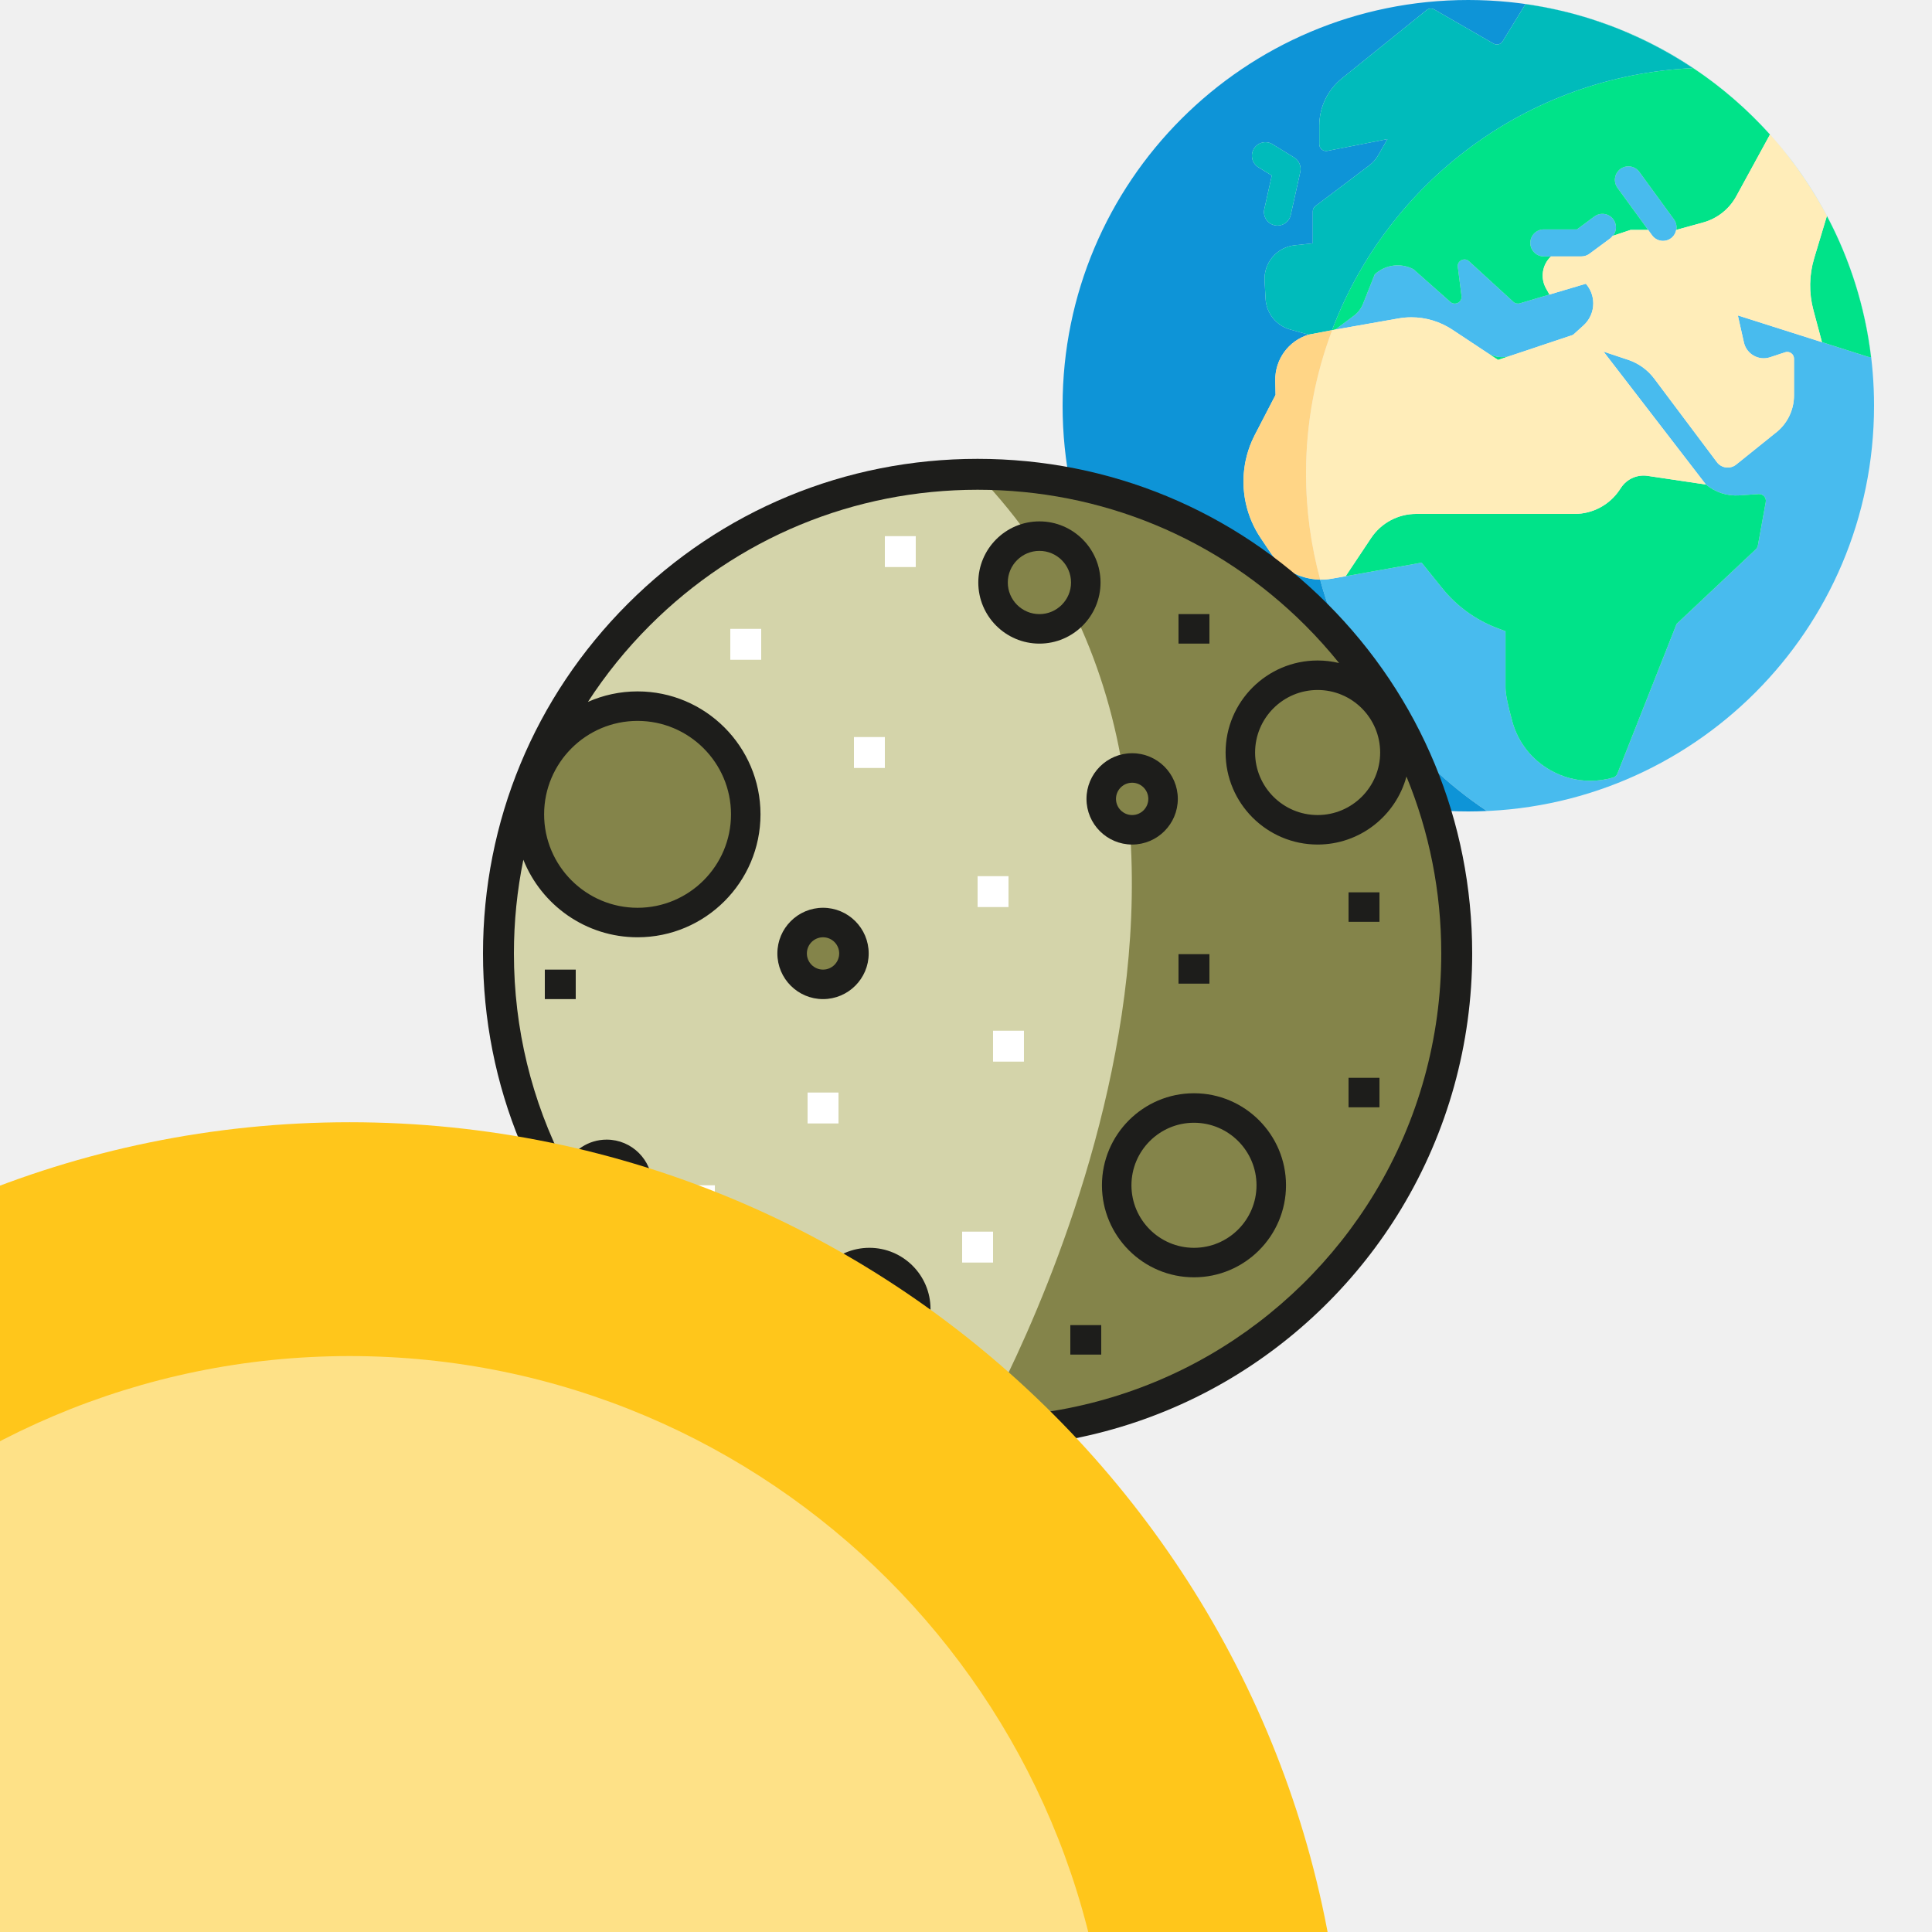
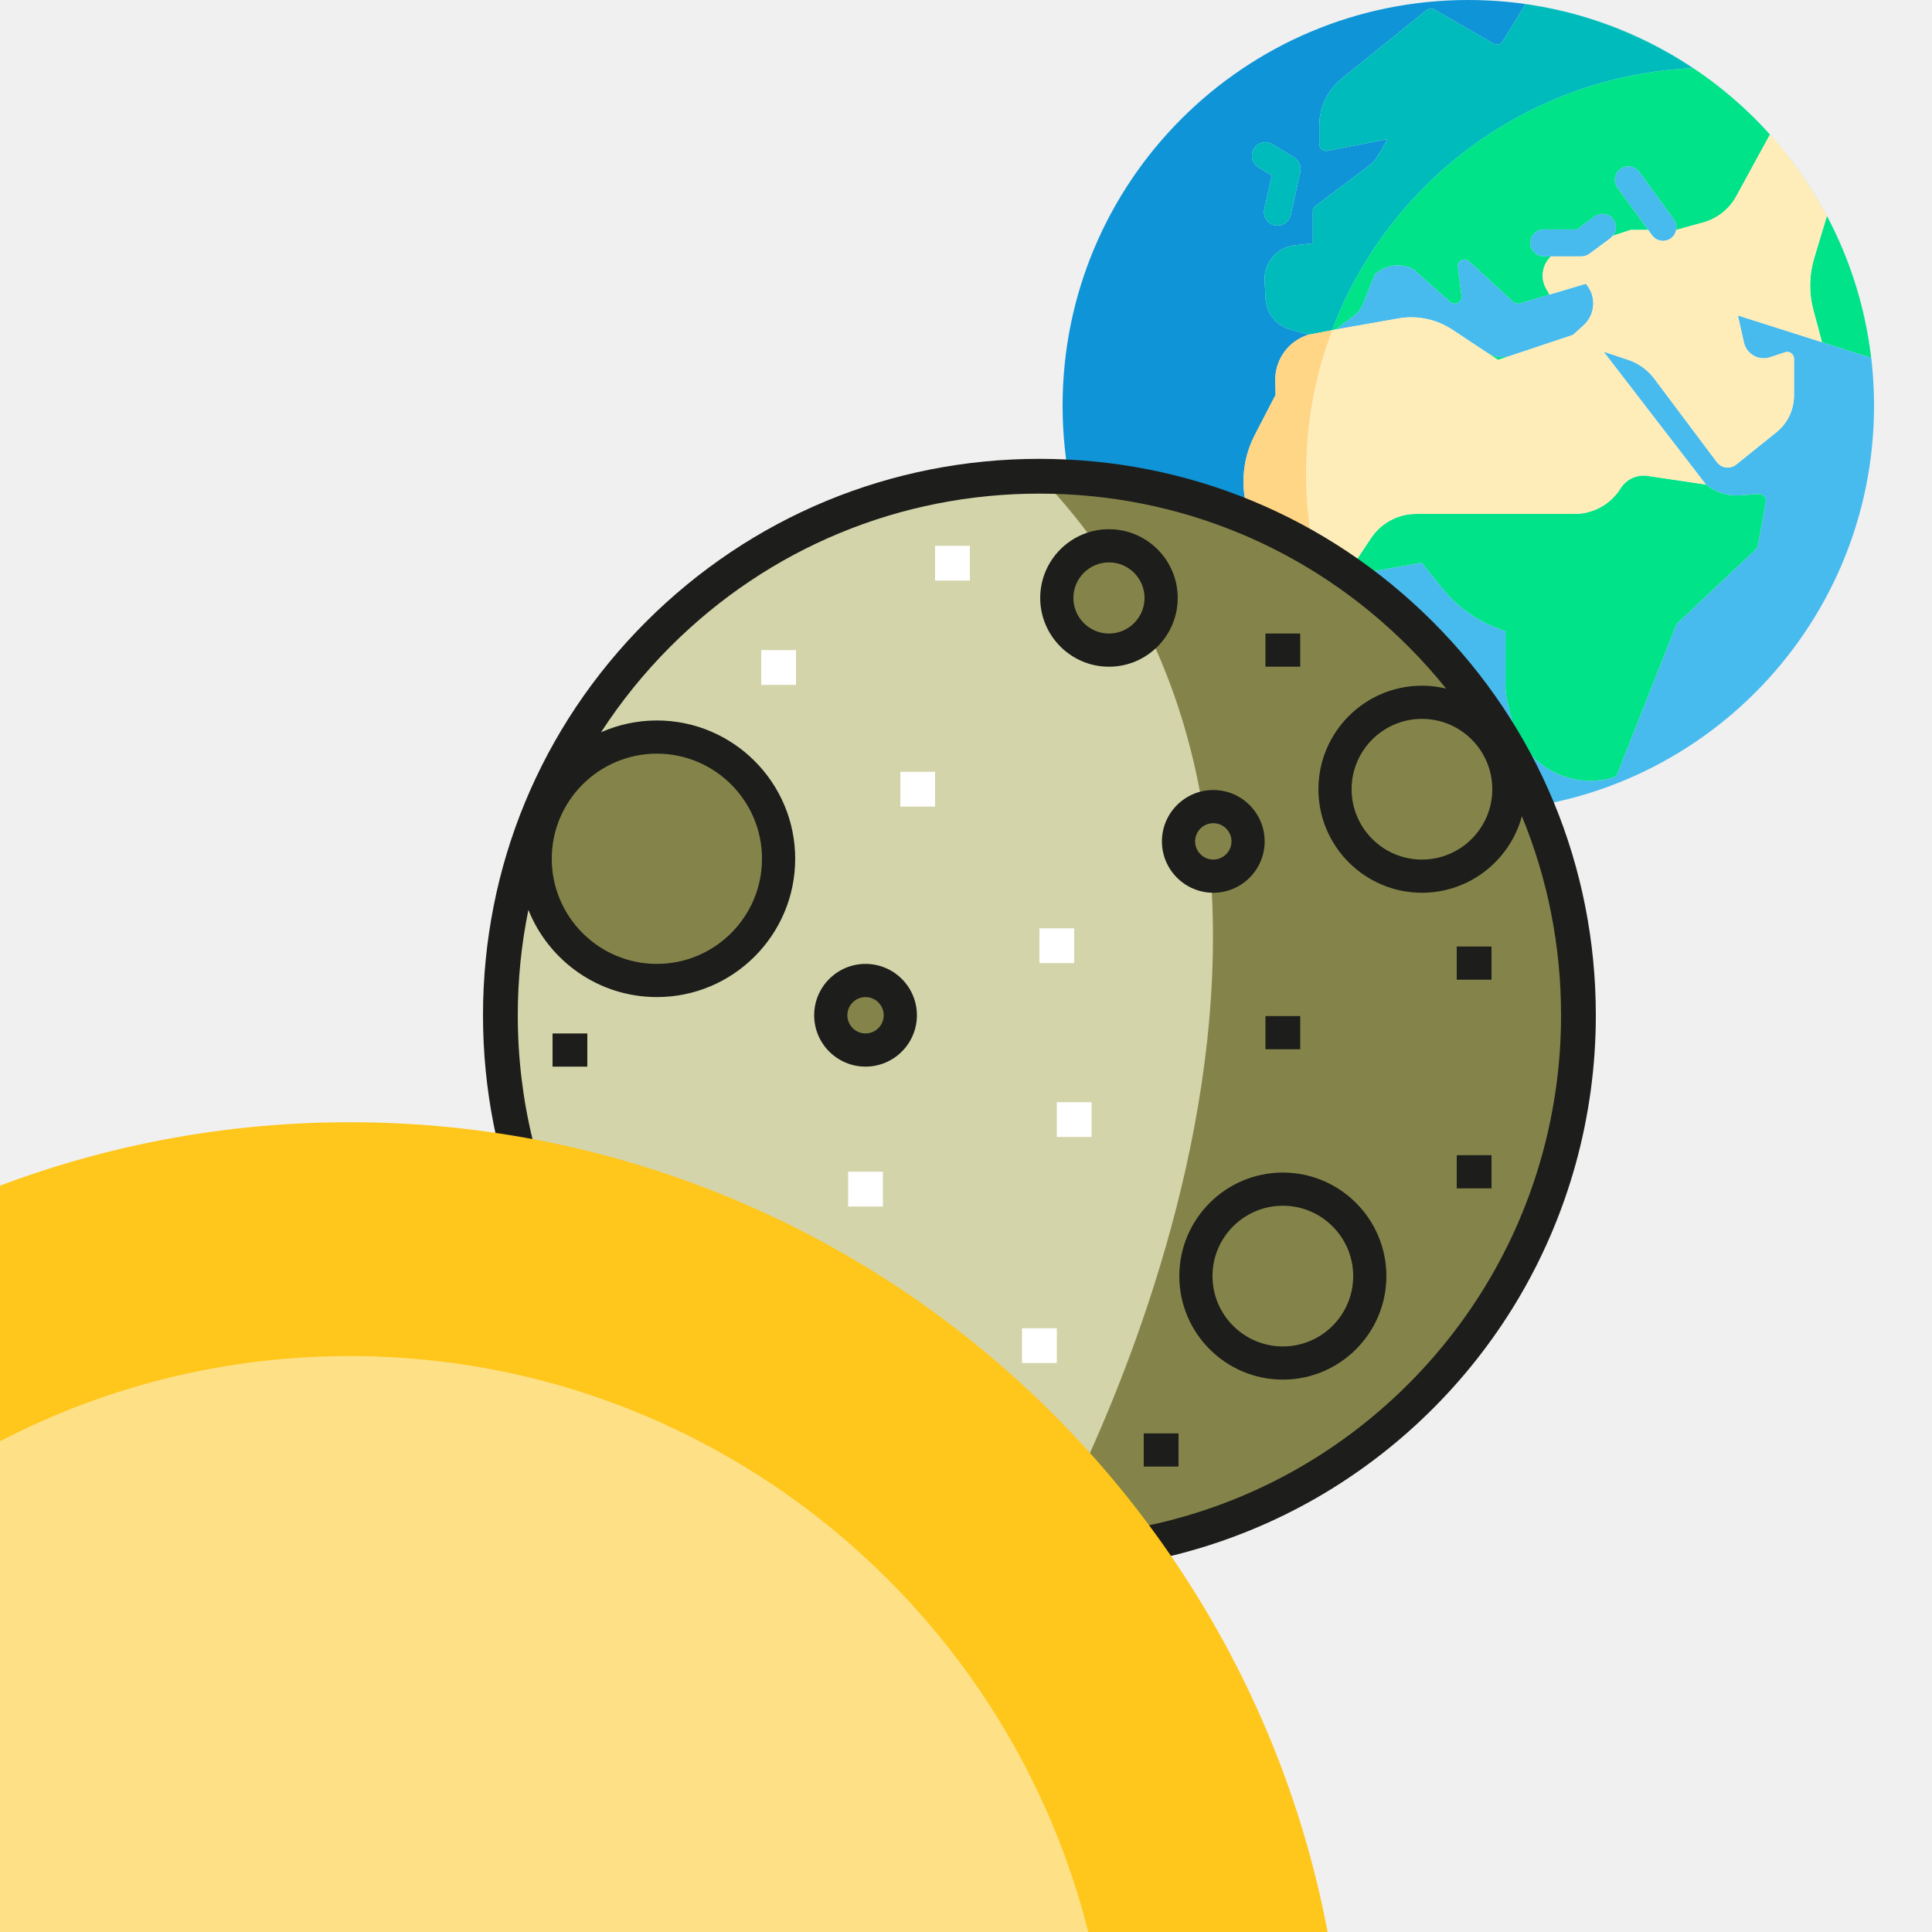
<svg xmlns="http://www.w3.org/2000/svg" width="800" height="800">
  <g transform="translate(440,0) scale(0.7)">
    <path style="fill:#48BBEE;" d="M291.965,5.659c1.551,0.343,3.097,0.7,4.637,1.073C295.062,6.359,293.516,6.001,291.965,5.659z" />
    <path style="fill:#48BBEE;" d="M286.583,4.534c0.863,0.17,1.726,0.337,2.585,0.516C288.309,4.871,287.445,4.704,286.583,4.534z" />
    <path style="fill:#48BBEE;" d="M298.525,7.201c1.054,0.265,2.106,0.537,3.154,0.815C300.63,7.738,299.579,7.465,298.525,7.201z" />
    <path style="fill:#48BBEE;" d="M303.227,8.435c3.797,1.036,7.558,2.158,11.277,3.374C310.784,10.594,307.025,9.469,303.227,8.435z" />
    <path style="fill:#48BBEE;" d="M245.557,0.07c0.554,0.013,1.107,0.031,1.66,0.047C246.664,0.101,246.111,0.083,245.557,0.07z" />
    <path style="fill:#48BBEE;" d="M315.066,11.99c1.303,0.429,2.602,0.868,3.895,1.319C317.668,12.859,316.37,12.419,315.066,11.99z" />
    <path style="fill:#48BBEE;" d="M251.289,0.272c0.553,0.026,1.106,0.049,1.658,0.078C252.395,0.321,251.842,0.298,251.289,0.272z" />
    <path style="fill:#48BBEE;" d="M258.344,0.692c0.267,0.02,0.532,0.047,0.798,0.068C258.876,0.739,258.611,0.712,258.344,0.692z" />
    <path style="fill:#48BBEE;" d="M276.214,2.719c0.631,0.096,1.259,0.204,1.888,0.304C277.473,2.922,276.846,2.814,276.214,2.719z" />
    <path style="fill:#48BBEE;" d="M206.305,187.699c8.57,0,16.961,2.504,24.234,7.316l20.541,13.599   c4.106,2.718,9.235,3.395,13.905,1.833l36.952-12.354l6.18-5.582c3.703-3.344,5.813-8.125,5.797-13.117   c-0.023-4.273-1.602-8.379-4.391-11.551l-39.044,11.585c-1.349,0.4-2.809,0.064-3.847-0.886l-26.227-24.004   c-1.742-1.598-3.68-0.977-4.227-0.746c-0.547,0.227-2.359,1.152-2.469,3.504l2.258,17.809c0.203,1.648-0.633,3.254-2.109,4.027   c-1.469,0.773-3.273,0.559-4.516-0.547l-21.773-19.305c-7.484-3.953-16.664-2.773-22.937,3.035l-6.962,17.486   c-1.093,2.745-2.924,5.134-5.291,6.902l-11.052,8.253l37.273-6.578C201.164,187.926,203.742,187.699,206.305,187.699z" />
    <path style="fill:#48BBEE;" d="M319.172,13.384c19.196,6.712,37.28,15.794,53.904,26.892c-0.019,0.001-0.039,0.002-0.058,0.003   c16.745,11.175,32.006,24.396,45.422,39.314l0.018-0.034c7.273,8.084,13.975,16.683,20.102,25.705   c0.203,0.298,0.405,0.596,0.606,0.896c2.433,3.617,4.77,7.302,7.008,11.055c0.335,0.562,0.667,1.125,0.998,1.689   c1.702,2.907,3.366,5.839,4.949,8.822l-0.012,0.039c13.481,25.433,22.533,53.577,26.106,83.412c-0.566,0.07-1.146,0.081-1.708-0.09   l-77.07-24.492l3.594,15.977c0.758,3.348,2.82,6.117,5.805,7.809c2.984,1.688,6.422,2.02,9.672,0.945l8.898-2.945   c1.227-0.41,2.555-0.207,3.602,0.555c1.039,0.75,1.656,1.957,1.656,3.242v21.734v0.015c0,8.867-4.203,17.208-11.328,22.485   l-22.887,18.405c-3.526,2.835-8.699,2.185-11.413-1.435l-37.037-49.383c-3.905-5.207-9.306-9.1-15.481-11.158L320,208   l60.539,78.621c5.438,4.527,12.445,6.926,19.836,6.414l11.359-0.777c1.227-0.055,2.43,0.402,3.258,1.324   c0.82,0.922,1.172,2.168,0.953,3.383l-4.672,25.75c-0.156,0.84-0.57,1.609-1.195,2.195l-46.875,44.164l-35.023,88.531   c-0.453,1.152-1.422,2.031-2.617,2.371c-4.414,1.27-8.906,1.895-13.367,1.895c-8.133,0-16.18-2.082-23.476-6.176   c-11.227-6.293-19.289-16.566-22.703-28.934c-2.703-9.797-4.016-16.324-4.016-19.957v-33.391l-5.406-2.078   c-12.453-4.789-23.461-12.805-31.844-23.18l-12.375-15.328l-53.172,9.492c-2.295,0.415-4.596,0.576-6.877,0.541   c15.355,56.699,50.972,105.065,98.597,136.862C247.3,479.886,243.663,480,240,480c132.548,0,240-107.452,240-240   C480,135.196,412.816,46.098,319.172,13.384z" />
    <path style="fill:#48BBEE;" d="M263.744,1.169c0.649,0.064,1.296,0.133,1.944,0.202C265.04,1.302,264.393,1.232,263.744,1.169z" />
    <path style="fill:#48BBEE;" d="M269.26,1.779c0.656,0.08,1.312,0.156,1.966,0.242C270.572,1.936,269.915,1.859,269.26,1.779z" />
    <path style="fill:#48BBEE;" d="M311.64,150.129l12.453-9.207c0.514-0.38,0.838-0.896,1.233-1.364l0.261-0.087   c2.206-2.765,2.385-6.76,0.177-9.74c-2.609-3.547-7.633-4.305-11.188-1.676l-10.328,7.641h-19.586c-4.422,0-8,3.582-8,8   s3.578,8,8,8h4.25h17.969C308.594,151.695,310.265,151.145,311.64,150.129z" />
    <path style="fill:#48BBEE;" d="M281.409,3.571c0.826,0.144,1.649,0.293,2.472,0.446C283.058,3.864,282.234,3.714,281.409,3.571z" />
    <path style="fill:#48BBEE;" d="M355.179,142.488c1.633,0,3.281-0.5,4.703-1.535c0.213-0.155,0.414-0.32,0.607-0.491   c1.339-1.2,2.161-2.787,2.486-4.462l0.045-0.012c0.401-2.099-0.027-4.352-1.389-6.214l-20.477-28.086   c-2.602-3.563-7.602-4.355-11.172-1.75c-3.57,2.602-4.359,7.609-1.75,11.18l20.477,28.086   C350.273,141.348,352.711,142.488,355.179,142.488z" />
    <path style="fill:#0E94D7;" d="M152.326,342.861c-3.923-0.06-7.781-0.756-11.428-2.048c-4.294-1.517-8.279-3.852-11.741-6.888   c-0.206-0.18-0.412-0.358-0.614-0.543c-0.328-0.301-0.648-0.609-0.965-0.923c-0.285-0.281-0.564-0.567-0.84-0.858   c-0.257-0.272-0.513-0.544-0.763-0.825c-0.337-0.379-0.662-0.77-0.984-1.165c-0.185-0.227-0.375-0.448-0.556-0.681   c-0.5-0.644-0.984-1.303-1.443-1.987l0,0c0,0,0-0.001,0-0.001l-5.819-8.667c-8.669-12.907-11.844-28.427-9.361-43.306   c0.033-0.2,0.061-0.401,0.096-0.6c0.043-0.241,0.094-0.482,0.14-0.723c0.079-0.416,0.155-0.831,0.243-1.246   c0.012-0.059,0.028-0.117,0.04-0.176c0.827-3.844,2.034-7.63,3.631-11.302c0.535-1.23,1.114-2.446,1.736-3.648   c0.007-0.014,0.014-0.029,0.021-0.043v0c0,0,0,0,0,0l12.258-23.644l-0.18-8.246c-0.281-12.746,7.844-23.766,19.742-27.387   l-10.867-3.023c-8.281-2.305-14.148-9.617-14.609-18.199l-0.578-10.691c-0.57-10.629,7.273-19.836,17.859-20.957L148,143.953   v-18.906c0-1.254,0.586-2.438,1.594-3.191l31.805-24.004c2.172-1.637,3.953-3.66,5.297-6.02l5.476-9.551l-35.555,6.977   c-1.172,0.223-2.391-0.078-3.313-0.836c-0.93-0.762-1.461-1.895-1.461-3.09V74.367c0-10.938,4.883-21.148,13.406-28.02   l50.094-40.402c1.281-1.035,3.07-1.176,4.508-0.352l35.07,20.199c0.938,0.539,2.023,0.668,3.078,0.387   c1.039-0.293,1.906-0.977,2.422-1.926L273.81,2.446h0l0.016-0.027c36.315,5.125,70.007,18.384,99.191,37.861   c0.02-0.001,0.039-0.002,0.058-0.003c-16.623-11.098-34.708-20.18-53.904-26.892c-0.071-0.025-0.141-0.05-0.211-0.074   c-1.293-0.451-2.592-0.89-3.895-1.319c-0.187-0.062-0.375-0.121-0.562-0.182c-3.719-1.215-7.48-2.338-11.277-3.374   c-0.516-0.141-1.031-0.281-1.548-0.419c-1.049-0.278-2.1-0.55-3.154-0.815c-0.64-0.16-1.282-0.314-1.923-0.469   c-1.54-0.373-3.086-0.73-4.637-1.073c-0.931-0.206-1.861-0.414-2.797-0.609c-0.859-0.179-1.723-0.346-2.585-0.516   c-0.899-0.177-1.799-0.351-2.702-0.518c-0.823-0.152-1.646-0.302-2.472-0.446c-1.099-0.191-2.202-0.371-3.306-0.548   c-0.63-0.101-1.257-0.208-1.888-0.304c-1.657-0.251-3.321-0.481-4.989-0.698c-0.654-0.085-1.31-0.162-1.966-0.242   c-1.188-0.145-2.379-0.281-3.573-0.408c-0.647-0.069-1.295-0.138-1.944-0.202c-1.53-0.151-3.063-0.287-4.601-0.409   c-0.267-0.021-0.531-0.048-0.798-0.068c-1.793-0.136-3.593-0.246-5.397-0.342c-0.552-0.029-1.105-0.052-1.658-0.078   c-1.354-0.063-2.712-0.115-4.072-0.155c-0.553-0.017-1.106-0.034-1.66-0.047C243.709,0.028,241.858,0,240,0   C107.452,0,0,107.452,0,240c0,132.548,107.452,240,240,240c3.664,0,7.3-0.114,10.924-0.276   C203.298,447.927,167.681,399.56,152.326,342.861z M113.18,87.945c2.32-3.77,7.242-4.953,11.008-2.629l12.789,7.852   c2.906,1.785,4.359,5.219,3.625,8.551l-5.656,25.465c-0.828,3.73-4.141,6.266-7.805,6.266c-0.578,0-1.156-0.059-1.742-0.191   c-4.313-0.957-7.031-5.23-6.078-9.543l4.422-19.898l-7.93-4.867C112.047,96.641,110.867,91.711,113.18,87.945z" />
    <path style="fill:#00E389;" d="M360.489,140.462c-0.193,0.171-0.394,0.336-0.607,0.491   C360.095,140.798,360.298,140.634,360.489,140.462z" />
    <path style="fill:#00E389;" d="M251.08,208.615l6.506,4.307l7.4-2.474C260.315,212.009,255.186,211.333,251.08,208.615z" />
    <path style="fill:#00E389;" d="M306.883,151.695h0.004c1.711,0,3.377-0.549,4.753-1.566l12.453-9.207l-12.453,9.207   C310.265,151.145,308.594,151.695,306.883,151.695z" />
    <path style="fill:#00E389;" d="M444.112,183.373l5.092,19.037l-49.767-15.815l77.07,24.492c0.563,0.171,1.143,0.16,1.708,0.09   c-3.573-29.834-12.625-57.978-26.106-83.412l-7.524,24.997C441.588,162.723,441.424,173.323,444.112,183.373z" />
    <path style="fill:#00E389;" d="M330.374,288.44l-0.877,1.315c-5.935,8.9-15.925,14.245-26.622,14.245h-93.748   c-10.699,0-20.691,5.347-26.625,14.25l-15.068,22.602l-8.221,1.467c-6.264,1.118-12.555,0.53-18.314-1.504   c3.648,1.292,7.505,1.987,11.428,2.048c2.281,0.035,4.582-0.126,6.877-0.541l53.172-9.492l12.375,15.328   c8.383,10.375,19.391,18.391,31.844,23.18l5.406,2.078v33.391c0,3.633,1.313,10.16,4.016,19.957   c3.414,12.367,11.477,22.641,22.703,28.934c7.297,4.094,15.344,6.176,23.476,6.176c4.461,0,8.953-0.625,13.367-1.895   c1.195-0.34,2.164-1.219,2.617-2.371l35.023-88.531l46.875-44.164c0.625-0.586,1.039-1.355,1.195-2.195l4.672-25.75   c0.219-1.215-0.133-2.461-0.953-3.383c-0.828-0.922-2.031-1.379-3.258-1.324l-11.359,0.777c-7.391,0.512-14.398-1.887-19.836-6.414   l-34.502-5.129C339.911,280.581,333.81,283.287,330.374,288.44z" />
    <path style="fill:#00E389;" d="M446.175,117.215c0.335,0.562,0.667,1.125,0.998,1.689   C446.842,118.34,446.51,117.777,446.175,117.215z" />
    <path style="fill:#00E389;" d="M438.56,105.264c0.203,0.298,0.405,0.596,0.606,0.896   C438.965,105.861,438.763,105.562,438.56,105.264z" />
    <path style="fill:#00E389;" d="M273.81,2.446c0.139,0.02,0.28,0.027,0.419,0.047c13.091,1.871,25.84,4.799,38.16,8.692   c0.893,0.283,1.755,0.629,2.644,0.922c5.05,1.662,10.039,3.46,14.935,5.442c1.634,0.662,3.227,1.401,4.843,2.098   c4.094,1.764,8.146,3.605,12.118,5.586c1.831,0.914,3.63,1.878,5.434,2.837c3.685,1.958,7.318,3.999,10.886,6.14   c1.819,1.092,3.625,2.202,5.413,3.34c1.381,0.88,2.703,1.842,4.065,2.75c-97.838,4.528-180.374,67.618-213.349,155.027l1.951-0.371   l11.052-8.253c2.367-1.768,4.199-4.156,5.291-6.902l6.962-17.486c6.273-5.809,15.453-6.988,22.937-3.035l21.773,19.305   c1.242,1.105,3.047,1.32,4.516,0.547c1.477-0.773,2.313-2.379,2.109-4.027l-2.258-17.809c0.109-2.352,1.922-3.277,2.469-3.504   c0.547-0.23,2.484-0.852,4.227,0.746l26.227,24.004c1.038,0.95,2.498,1.286,3.847,0.886l39.044-11.585L288,174.23l-2.03-3.61   c-3.503-6.231-2.287-14.051,2.944-18.924h-4.25c-4.422,0-8-3.582-8-8s3.578-8,8-8h19.586l10.328-7.641   c3.555-2.629,8.578-1.871,11.188,1.676c2.207,2.98,2.029,6.975-0.177,9.74L336,136h10.375l2.335,3.203l-20.477-28.086   c-2.609-3.57-1.82-8.578,1.75-11.18c3.57-2.605,8.57-1.813,11.172,1.75l20.477,28.086c1.361,1.863,1.79,4.115,1.389,6.214   l15.901-4.383c8.359-2.304,15.425-7.901,19.581-15.51l19.937-36.5c-13.416-14.917-28.677-28.138-45.422-39.314   c-29.184-19.477-62.876-32.735-99.191-37.861L273.81,2.446z" />
    <path style="fill:#00BBBB;" d="M115.813,98.949l7.93,4.867l-4.422,19.898c-0.953,4.313,1.766,8.586,6.078,9.543   c0.586,0.133,1.164,0.191,1.742,0.191c3.664,0,6.977-2.535,7.805-6.266l5.656-25.465c0.734-3.332-0.719-6.766-3.625-8.551   l-12.789-7.852c-3.766-2.324-8.688-1.141-11.008,2.629C110.867,91.711,112.047,96.641,115.813,98.949z" />
    <path style="fill:#00BBBB;" d="M159.377,195.328c32.975-87.409,115.511-150.499,213.349-155.027   c-1.362-0.907-2.684-1.87-4.065-2.75c-1.788-1.139-3.593-2.249-5.413-3.34c-3.567-2.141-7.201-4.182-10.886-6.14   c-1.804-0.959-3.603-1.923-5.434-2.837c-3.972-1.981-8.024-3.822-12.118-5.586c-1.616-0.697-3.208-1.436-4.843-2.098   c-4.896-1.982-9.885-3.78-14.935-5.442c-0.888-0.293-1.751-0.64-2.644-0.922c-12.32-3.894-25.068-6.822-38.16-8.692   c-0.139-0.02-0.28-0.027-0.419-0.047h0l-13.388,21.808c-0.516,0.949-1.383,1.633-2.422,1.926c-1.055,0.281-2.141,0.152-3.078-0.387   l-35.07-20.199c-1.438-0.824-3.227-0.684-4.508,0.352L165.25,46.348c-8.523,6.871-13.406,17.082-13.406,28.02v10.965   c0,1.195,0.531,2.328,1.461,3.09c0.922,0.758,2.141,1.059,3.313,0.836l35.555-6.977l-5.476,9.551   c-1.344,2.359-3.125,4.383-5.297,6.02l-31.805,24.004c-1.008,0.754-1.594,1.938-1.594,3.191v18.906l-10.656,1.133   c-10.586,1.121-18.43,10.328-17.859,20.957l0.578,10.691c0.461,8.582,6.328,15.895,14.609,18.199l10.867,3.023L159.377,195.328z" />
    <path style="fill:#00BBBB;" d="M107.831,294.822c-1.106-6.555-1.118-13.266-0.02-19.851c-2.483,14.879,0.692,30.399,9.361,43.306   c-0.382-0.568-0.753-1.142-1.113-1.72C111.859,309.818,109.113,302.425,107.831,294.822z" />
    <path style="fill:#00BBBB;" d="M107.907,274.371c0.043-0.241,0.095-0.482,0.14-0.723   C108.001,273.889,107.95,274.129,107.907,274.371z" />
    <path style="fill:#00BBBB;" d="M108.29,272.402c0.012-0.059,0.028-0.117,0.04-0.176   C108.318,272.285,108.302,272.344,108.29,272.402z" />
    <polygon style="fill:#FFEDB9;" points="122.991,326.944 122.992,326.945 117.172,318.277  " />
    <path style="fill:#FFEDB9;" d="M111.961,260.925c0.535-1.23,1.114-2.446,1.736-3.648   C113.075,258.479,112.496,259.695,111.961,260.925z" />
    <polygon style="fill:#FFEDB9;" points="113.719,257.233 113.718,257.234 125.977,233.59  " />
    <path style="fill:#FFEDB9;" d="M378.922,131.604l-15.901,4.383L362.976,136c-0.325,1.676-1.147,3.262-2.486,4.462   c-0.192,0.172-0.394,0.336-0.607,0.491c-1.422,1.035-3.07,1.535-4.703,1.535c-2.469,0-4.906-1.141-6.469-3.285L346.375,136H336   l-10.412,3.47l-0.261,0.087c-0.395,0.468-0.719,0.984-1.233,1.364l-12.453,9.207c-1.376,1.017-3.042,1.566-4.753,1.566h-0.004   h-17.969c-5.23,4.873-6.447,12.693-2.944,18.924l2.03,3.61l21.523-6.386c2.789,3.172,4.367,7.277,4.391,11.551   c0.016,4.992-2.094,9.773-5.797,13.117l-6.18,5.582l-36.952,12.354l-7.4,2.474l-6.506-4.307l-20.541-13.599   c-7.273-4.813-15.664-7.316-24.234-7.316c-2.563,0-5.141,0.227-7.703,0.68l-37.273,6.578l-1.951,0.371l-13.838,2.629l13.901-2.641   C149.499,221.657,144,250.178,144,280c0,21.739,2.954,42.774,8.373,62.797c-8.571-0.123-16.805-3.276-23.216-8.871   c3.462,3.036,7.448,5.371,11.741,6.888c5.759,2.034,12.05,2.623,18.314,1.504l8.221-1.467l15.068-22.602   c5.935-8.902,15.926-14.25,26.625-14.25h93.748c10.697,0,20.687-5.345,26.622-14.245l0.877-1.315   c3.436-5.152,9.537-7.859,15.663-6.948l34.502,5.129L320,208l14.517,4.839c6.175,2.058,11.575,5.951,15.481,11.158l37.037,49.383   c2.715,3.619,7.888,4.27,11.413,1.435l22.887-18.405c7.125-5.277,11.328-13.618,11.328-22.485v-0.015v-21.734   c0-1.285-0.617-2.492-1.656-3.242c-1.047-0.762-2.375-0.965-3.602-0.555l-8.898,2.945c-3.25,1.074-6.688,0.742-9.672-0.945   c-2.984-1.691-5.047-4.461-5.805-7.809l-3.594-15.977l49.767,15.815l-5.092-19.037c-2.688-10.05-2.524-20.649,0.474-30.611   l7.524-24.997l0.012-0.039c-1.582-2.983-3.247-5.915-4.949-8.822c-0.331-0.564-0.663-1.128-0.998-1.689   c-2.238-3.753-4.575-7.438-7.008-11.055c-0.201-0.299-0.403-0.597-0.606-0.896c-6.127-9.022-12.829-17.621-20.102-25.705   l-0.018,0.034l-19.937,36.5C394.347,123.703,387.281,129.301,378.922,131.604z" />
    <path style="fill:#FFEDB9;" d="M127.577,332.46c0.317,0.313,0.638,0.622,0.965,0.923   C128.214,333.083,127.895,332.773,127.577,332.46z" />
    <path style="fill:#FFEDB9;" d="M124.435,328.932c0.18,0.232,0.37,0.454,0.556,0.681   C124.805,329.385,124.615,329.164,124.435,328.932z" />
    <path style="fill:#FFEDB9;" d="M125.975,330.778c0.249,0.281,0.506,0.553,0.763,0.825   C126.48,331.331,126.224,331.058,125.975,330.778z" />
    <path style="fill:#FFEDB9;" d="M107.831,294.822c1.282,7.603,4.028,14.996,8.228,21.735   C111.859,309.818,109.113,302.425,107.831,294.822z" />
    <path style="fill:#FFD586;" d="M152.373,342.797C146.954,322.774,144,301.739,144,280c0-29.822,5.499-58.343,15.44-84.684   l-13.901,2.641c-11.898,3.621-20.023,14.641-19.742,27.387l0.18,8.246l-12.258,23.644v0c-0.007,0.014-0.014,0.029-0.021,0.043   c-0.622,1.202-1.201,2.418-1.736,3.648c-1.597,3.671-2.804,7.458-3.631,11.302c-0.013,0.059-0.028,0.117-0.04,0.176   c-0.088,0.414-0.164,0.83-0.243,1.246c-0.046,0.241-0.098,0.481-0.14,0.723c-0.035,0.2-0.063,0.4-0.096,0.6   c-1.098,6.585-1.085,13.296,0.02,19.851c1.282,7.603,4.028,14.996,8.228,21.735c0.36,0.578,0.731,1.152,1.113,1.72l5.82,8.667l0,0   c0.459,0.684,0.943,1.343,1.443,1.987c0.18,0.232,0.37,0.454,0.556,0.681c0.322,0.395,0.647,0.786,0.984,1.165   c0.25,0.28,0.505,0.553,0.763,0.825c0.276,0.291,0.555,0.577,0.84,0.858c0.318,0.313,0.637,0.623,0.965,0.923   c0.202,0.185,0.409,0.363,0.614,0.543C135.568,339.521,143.802,342.674,152.373,342.797z" />
  </g>
-   <g transform="translate(200,190) scale(0.8)">
+   <g transform="translate(200,190) scale(0.9)">
    <circle style="fill:#D4D4AA;" cx="256.003" cy="256.003" r="248" />
    <g>
      <circle style="fill:#84844A;" cx="288.003" cy="64.001" r="23.998" />
      <circle style="fill:#84844A;" cx="175.997" cy="256.003" r="16" />
      <circle style="fill:#84844A;" cx="64.001" cy="376.001" r="16" />
      <circle style="fill:#84844A;" cx="335.998" cy="175.997" r="16" />
      <circle style="fill:#84844A;" cx="200.005" cy="440.002" r="23.998" />
      <circle style="fill:#84844A;" cx="79.996" cy="183.999" r="56" />
      <path style="fill:#84844A;" d="M255.999,8.001c136.966,0,248,111.033,248,248s-111.034,248-248,248   C255.999,504,435.668,195.435,255.999,8.001" />
    </g>
    <g>
      <path style="fill:#1D1D1B;" d="M288,95.635c-17.443,0-31.635-14.191-31.635-31.635S270.556,32.367,288,32.367   c17.443,0,31.634,14.191,31.634,31.634C319.634,81.444,305.443,95.635,288,95.635z M288,47.635   c-9.024,0-16.366,7.341-16.366,16.365S278.976,80.366,288,80.366S304.366,73.023,304.366,64   C304.366,54.977,297.024,47.635,288,47.635z" />
      <path style="fill:#1D1D1B;" d="M176,279.634c-13.031,0-23.634-10.603-23.634-23.635s10.603-23.635,23.634-23.635   c13.033,0,23.635,10.603,23.635,23.635C199.635,269.032,189.032,279.634,176,279.634z M176,247.634   c-4.613,0-8.365,3.753-8.365,8.365c0,4.612,3.752,8.365,8.365,8.365s8.365-3.753,8.365-8.365   C184.365,251.387,180.613,247.634,176,247.634z" />
      <path style="fill:#1D1D1B;" d="M200,471.634c-17.443,0-31.635-14.191-31.635-31.635c0-17.443,14.191-31.635,31.635-31.635   s31.634,14.191,31.634,31.635C231.634,457.443,217.443,471.634,200,471.634z M200,423.635c-9.024,0-16.366,7.341-16.366,16.366   c0,9.025,7.342,16.366,16.366,16.366c9.024,0,16.365-7.341,16.365-16.366C216.365,430.976,209.023,423.635,200,423.635z" />
      <path style="fill:#1D1D1B;" d="M368.001,423.635c-26.266,0-47.635-21.369-47.635-47.635c0-26.266,21.369-47.634,47.635-47.634   c26.265,0,47.634,21.369,47.634,47.634C415.634,402.265,394.266,423.635,368.001,423.635z M368.001,343.635   c-17.847,0-32.367,14.519-32.367,32.365c0,17.847,14.521,32.366,32.367,32.366s32.365-14.519,32.365-32.366   C400.365,358.154,385.847,343.635,368.001,343.635z" />
      <path style="fill:#1D1D1B;" d="M336,199.635c-13.033,0-23.635-10.603-23.635-23.635c0-13.031,10.603-23.634,23.635-23.634   c13.033,0,23.634,10.603,23.634,23.634C359.633,189.032,349.032,199.635,336,199.635z M336,167.634   c-4.613,0-8.366,3.752-8.366,8.365s3.754,8.365,8.366,8.365c4.612,0,8.365-3.753,8.365-8.365S340.612,167.634,336,167.634z" />
      <path style="fill:#1D1D1B;" d="M437.019,74.981C388.667,26.629,324.38,0,255.999,0S123.332,26.629,74.98,74.981S0,187.62,0,256   S26.629,388.668,74.98,437.02S187.619,512,255.999,512c44.898,0,89.071-11.791,127.743-34.101   c37.511-21.64,69.172-52.678,91.562-89.761C499.31,348.379,512,302.687,512,256.001C512,187.62,485.37,123.333,437.019,74.981z    M464.365,152c0,17.847-14.519,32.366-32.366,32.366c-17.847,0-32.366-14.519-32.366-32.366c0-17.846,14.519-32.365,32.366-32.365   C449.846,119.635,464.365,134.154,464.365,152z M80,135.635c26.669,0,48.366,21.697,48.366,48.366   c0,26.668-21.697,48.365-48.366,48.365c-26.668,0-48.365-21.697-48.365-48.365C31.635,157.331,53.331,135.635,80,135.635z    M55.634,376c0-4.613,3.752-8.365,8.365-8.365c4.613,0,8.365,3.752,8.365,8.365s-3.753,8.365-8.365,8.365   S55.634,380.613,55.634,376z M461.608,379.867c-20.996,34.775-50.687,63.881-85.86,84.172C339.504,484.948,298.096,496,255.999,496   c-64.106,0-124.375-24.965-169.706-70.294c-8.222-8.222-15.764-16.941-22.618-26.08c0.108,0.001,0.216,0.008,0.324,0.008   c13.032,0,23.635-10.603,23.635-23.635c0-13.031-10.603-23.634-23.635-23.634c-9.465,0-17.643,5.595-21.413,13.648   C25.216,332.409,16,294.916,16,255.999c0-16.482,1.663-32.708,4.885-48.493c9.372,23.483,32.329,40.128,59.115,40.128   c35.088,0,63.635-28.546,63.635-63.634S115.088,120.365,80,120.365c-9.14,0-17.827,1.952-25.69,5.436   c9.142-14.098,19.822-27.346,31.985-39.508c45.33-45.33,105.599-70.294,169.706-70.294s124.375,24.965,169.705,70.294   c6.192,6.193,11.99,12.673,17.411,19.395c-3.569-0.857-7.288-1.323-11.116-1.323c-26.266,0-47.635,21.369-47.635,47.634   s21.369,47.635,47.635,47.635c21.967,0,40.499-14.951,45.979-35.209C489.8,193.084,496,224.065,496,256   C496,299.771,484.106,342.605,461.608,379.867z" />
      <rect x="31.999" y="264.37" style="fill:#1D1D1B;" width="16" height="15.269" />
    </g>
    <rect x="192.002" y="143.996" style="fill:#FFFFFF;" width="16" height="15.999" />
    <rect x="359.996" y="80.36" style="fill:#1D1D1B;" width="15.999" height="15.269" />
    <rect x="256.003" y="216" style="fill:#FFFFFF;" width="15.999" height="15.999" />
    <g>
      <rect x="359.996" y="256.367" style="fill:#1D1D1B;" width="15.999" height="15.269" />
      <rect x="448.005" y="224.367" style="fill:#1D1D1B;" width="16" height="15.269" />
      <rect x="448.005" y="320.368" style="fill:#1D1D1B;" width="16" height="15.269" />
    </g>
    <g>
      <rect x="263.995" y="295.995" style="fill:#FFFFFF;" width="15.999" height="15.999" />
      <rect x="168.004" y="327.995" style="fill:#FFFFFF;" width="16" height="15.999" />
      <rect x="248" y="399.999" style="fill:#FFFFFF;" width="16" height="15.999" />
    </g>
    <rect x="303.998" y="448.369" style="fill:#1D1D1B;" width="15.999" height="15.269" />
    <g>
      <rect x="104.004" y="376.001" style="fill:#FFFFFF;" width="16" height="15.999" />
      <rect x="128.001" y="87.998" style="fill:#FFFFFF;" width="16" height="15.999" />
      <rect x="207.997" y="40.003" style="fill:#FFFFFF;" width="15.999" height="15.999" />
    </g>
  </g>
  <g transform="translate(-700,32) scale(3.3)">
    <circle style="fill:#FEE187;" cx="256.001" cy="256.001" r="110.205" />
    <path style="fill:#FFC61B;" d="M256,380.882c-68.861,0-124.881-56.022-124.881-124.881S187.141,131.119,256,131.119  s124.881,56.022,124.881,124.881S324.859,380.882,256,380.882z M256,160.46c-52.68,0-95.54,42.858-95.54,95.54  s42.86,95.54,95.54,95.54s95.54-42.858,95.54-95.54S308.68,160.46,256,160.46z" />
  </g>
</svg>
